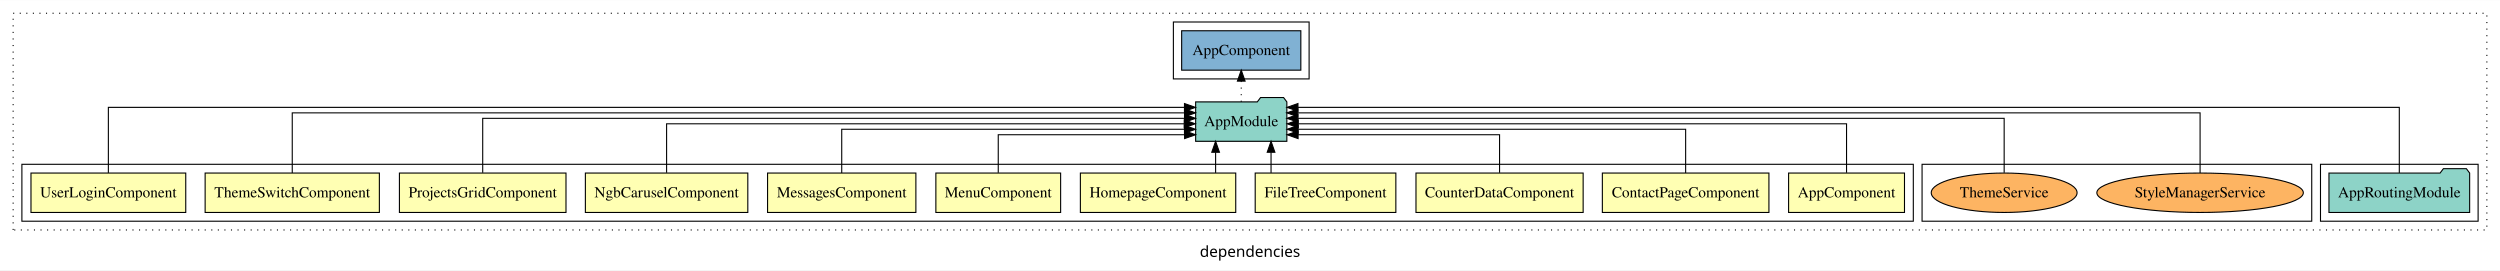
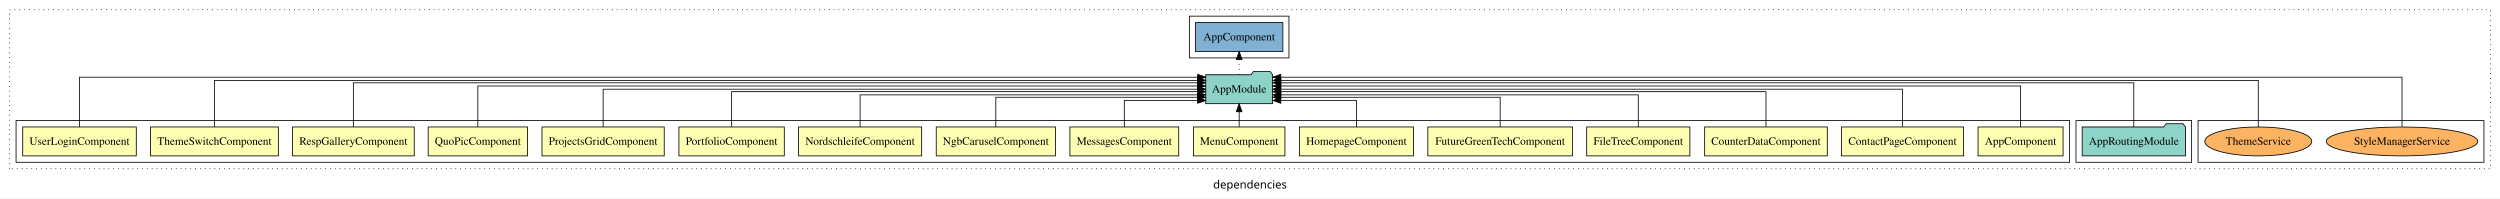
- <svg xmlns="http://www.w3.org/2000/svg" width="2284pt" height="247pt" viewBox="0.00 0.00 2284.00 246.80">
+ <svg xmlns="http://www.w3.org/2000/svg" width="3113pt" height="247pt" viewBox="0.00 0.00 3113.00 246.80">
  <g id="graph0" class="graph" transform="scale(1 1) rotate(0) translate(4 242.8)">
-     <polygon fill="white" stroke="transparent" points="-4,4 -4,-242.8 2280,-242.8 2280,4 -4,4" />
-     <text text-anchor="middle" x="1138" y="-8.2" font-family="sans-serif" font-size="14.00">dependencies</text>
+     <polygon fill="white" stroke="transparent" points="-4,4 -4,-242.8 3109,-242.8 3109,4 -4,4" />
+     <text text-anchor="middle" x="1552.5" y="-8.2" font-family="sans-serif" font-size="14.00">dependencies</text>
    <g id="clust1" class="cluster">
-       <polygon fill="none" stroke="black" stroke-dasharray="1,5" points="8,-32.8 8,-230.8 2268,-230.8 2268,-32.8 8,-32.8" />
+       <polygon fill="none" stroke="black" stroke-dasharray="1,5" points="8,-32.8 8,-230.8 3097,-230.8 3097,-32.8 8,-32.8" />
    </g>
-     <g id="clust14" class="cluster">
-       <polygon fill="none" stroke="black" points="2116,-40.8 2116,-92.8 2260,-92.8 2260,-40.8 2116,-40.8" />
+     <g id="clust22" class="cluster">
+       <polygon fill="none" stroke="black" points="2733,-40.8 2733,-92.8 3089,-92.8 3089,-40.8 2733,-40.8" />
    </g>
-     <g id="clust16" class="cluster">
-       <polygon fill="none" stroke="black" points="1068,-170.8 1068,-222.8 1192,-222.8 1192,-170.8 1068,-170.8" />
+     <g id="clust19" class="cluster">
+       <polygon fill="none" stroke="black" points="2581,-40.8 2581,-92.8 2725,-92.8 2725,-40.8 2581,-40.8" />
    </g>
-     <g id="clust17" class="cluster">
-       <polygon fill="none" stroke="black" points="1752,-40.8 1752,-92.8 2108,-92.8 2108,-40.8 1752,-40.8" />
+     <g id="clust21" class="cluster">
+       <polygon fill="none" stroke="black" points="1477,-170.8 1477,-222.8 1601,-222.8 1601,-170.8 1477,-170.8" />
    </g>
    <g id="clust2" class="cluster">
-       <polygon fill="none" stroke="black" points="16,-40.8 16,-92.8 1744,-92.8 1744,-40.8 16,-40.8" />
+       <polygon fill="none" stroke="black" points="16,-40.8 16,-92.8 2573,-92.8 2573,-40.8 16,-40.8" />
    </g>
    <g id="node1" class="node">
-       <polygon fill="#ffffb3" stroke="black" points="1735.94,-84.8 1630.06,-84.8 1630.06,-48.8 1735.94,-48.8 1735.94,-84.8" />
-       <text text-anchor="middle" x="1683" y="-62.6" font-family="Times,serif" font-size="14.00">AppComponent</text>
+       <polygon fill="#ffffb3" stroke="black" points="2564.94,-84.8 2459.06,-84.8 2459.06,-48.8 2564.94,-48.8 2564.94,-84.8" />
+       <text text-anchor="middle" x="2512" y="-62.6" font-family="Times,serif" font-size="14.00">AppComponent</text>
+     </g>
+     <g id="node17" class="node">
+       <polygon fill="#8dd3c7" stroke="black" points="1580.66,-149.8 1577.66,-153.8 1556.66,-153.8 1553.66,-149.8 1497.34,-149.8 1497.34,-113.8 1580.66,-113.8 1580.66,-149.8" />
+       <text text-anchor="middle" x="1539" y="-127.6" font-family="Times,serif" font-size="14.00">AppModule</text>
+     </g>
+     <g id="edge1" class="edge">
+       <path fill="none" stroke="black" d="M2512,-84.93C2512,-105.37 2512,-135.8 2512,-135.8 2512,-135.8 1590.81,-135.8 1590.81,-135.8" />
+       <polygon fill="black" stroke="black" points="1590.81,-132.3 1580.81,-135.8 1590.81,-139.3 1590.81,-132.3" />
+     </g>
+     <g id="node2" class="node">
+       <polygon fill="#ffffb3" stroke="black" points="2441.09,-84.8 2288.91,-84.8 2288.91,-48.8 2441.09,-48.8 2441.09,-84.8" />
+       <text text-anchor="middle" x="2365" y="-62.6" font-family="Times,serif" font-size="14.00">ContactPageComponent</text>
+     </g>
+     <g id="edge2" class="edge">
+       <path fill="none" stroke="black" d="M2365,-84.91C2365,-104.14 2365,-131.8 2365,-131.8 2365,-131.8 1590.81,-131.8 1590.81,-131.8" />
+       <polygon fill="black" stroke="black" points="1590.81,-128.3 1580.81,-131.8 1590.81,-135.3 1590.81,-128.3" />
+     </g>
+     <g id="node3" class="node">
+       <polygon fill="#ffffb3" stroke="black" points="2271.36,-84.8 2118.64,-84.8 2118.64,-48.8 2271.36,-48.8 2271.36,-84.8" />
+       <text text-anchor="middle" x="2195" y="-62.6" font-family="Times,serif" font-size="14.00">CounterDataComponent</text>
+     </g>
+     <g id="edge3" class="edge">
+       <path fill="none" stroke="black" d="M2195,-85.07C2195,-103.36 2195,-128.8 2195,-128.8 2195,-128.8 1590.78,-128.8 1590.78,-128.8" />
+       <polygon fill="black" stroke="black" points="1590.78,-125.3 1580.78,-128.8 1590.78,-132.3 1590.78,-125.3" />
+     </g>
+     <g id="node4" class="node">
+       <polygon fill="#ffffb3" stroke="black" points="2100.25,-84.8 1971.75,-84.8 1971.75,-48.8 2100.25,-48.8 2100.25,-84.8" />
+       <text text-anchor="middle" x="2036" y="-62.6" font-family="Times,serif" font-size="14.00">FileTreeComponent</text>
+     </g>
+     <g id="edge4" class="edge">
+       <path fill="none" stroke="black" d="M2036,-84.83C2036,-101.86 2036,-124.8 2036,-124.8 2036,-124.8 1590.95,-124.8 1590.95,-124.8" />
+       <polygon fill="black" stroke="black" points="1590.95,-121.3 1580.95,-124.8 1590.95,-128.3 1590.95,-121.3" />
+     </g>
+     <g id="node5" class="node">
+       <polygon fill="#ffffb3" stroke="black" points="1954.06,-84.8 1773.94,-84.8 1773.94,-48.8 1954.06,-48.8 1954.06,-84.8" />
+       <text text-anchor="middle" x="1864" y="-62.6" font-family="Times,serif" font-size="14.00">FutureGreenTechComponent</text>
+     </g>
+     <g id="edge5" class="edge">
+       <path fill="none" stroke="black" d="M1864,-84.81C1864,-100.85 1864,-121.8 1864,-121.8 1864,-121.8 1590.82,-121.8 1590.82,-121.8" />
+       <polygon fill="black" stroke="black" points="1590.82,-118.3 1580.82,-121.8 1590.82,-125.3 1590.82,-118.3" />
+     </g>
+     <g id="node6" class="node">
+       <polygon fill="#ffffb3" stroke="black" points="1755.97,-84.8 1614.03,-84.8 1614.03,-48.8 1755.97,-48.8 1755.97,-84.8" />
+       <text text-anchor="middle" x="1685" y="-62.6" font-family="Times,serif" font-size="14.00">HomepageComponent</text>
+     </g>
+     <g id="edge6" class="edge">
+       <path fill="none" stroke="black" d="M1685,-84.92C1685,-99.58 1685,-117.8 1685,-117.8 1685,-117.8 1590.84,-117.8 1590.84,-117.8" />
+       <polygon fill="black" stroke="black" points="1590.84,-114.3 1580.84,-117.8 1590.84,-121.3 1590.84,-114.3" />
+     </g>
+     <g id="node7" class="node">
+       <polygon fill="#ffffb3" stroke="black" points="1595.99,-84.8 1482.01,-84.8 1482.01,-48.8 1595.99,-48.8 1595.99,-84.8" />
+       <text text-anchor="middle" x="1539" y="-62.6" font-family="Times,serif" font-size="14.00">MenuComponent</text>
+     </g>
+     <g id="edge7" class="edge">
+       <path fill="none" stroke="black" d="M1539,-84.91C1539,-84.91 1539,-103.79 1539,-103.79" />
+       <polygon fill="black" stroke="black" points="1535.5,-103.79 1539,-113.79 1542.5,-103.79 1535.5,-103.79" />
+     </g>
+     <g id="node8" class="node">
+       <polygon fill="#ffffb3" stroke="black" points="1463.75,-84.8 1328.25,-84.8 1328.25,-48.8 1463.75,-48.8 1463.75,-84.8" />
+       <text text-anchor="middle" x="1396" y="-62.6" font-family="Times,serif" font-size="14.00">MessagesComponent</text>
+     </g>
+     <g id="edge8" class="edge">
+       <path fill="none" stroke="black" d="M1396,-84.92C1396,-99.58 1396,-117.8 1396,-117.8 1396,-117.8 1487.25,-117.8 1487.25,-117.8" />
+       <polygon fill="black" stroke="black" points="1487.25,-121.3 1497.25,-117.8 1487.25,-114.3 1487.25,-121.3" />
+     </g>
+     <g id="node9" class="node">
+       <polygon fill="#ffffb3" stroke="black" points="1310.2,-84.8 1161.8,-84.8 1161.8,-48.8 1310.2,-48.8 1310.2,-84.8" />
+       <text text-anchor="middle" x="1236" y="-62.6" font-family="Times,serif" font-size="14.00">NgbCaruselComponent</text>
+     </g>
+     <g id="edge9" class="edge">
+       <path fill="none" stroke="black" d="M1236,-84.81C1236,-100.85 1236,-121.8 1236,-121.8 1236,-121.8 1487.19,-121.8 1487.19,-121.8" />
+       <polygon fill="black" stroke="black" points="1487.19,-125.3 1497.19,-121.8 1487.19,-118.3 1487.19,-125.3" />
+     </g>
+     <g id="node10" class="node">
+       <polygon fill="#ffffb3" stroke="black" points="1143.63,-84.8 990.37,-84.8 990.37,-48.8 1143.63,-48.8 1143.63,-84.8" />
+       <text text-anchor="middle" x="1067" y="-62.6" font-family="Times,serif" font-size="14.00">NordschleifeComponent</text>
+     </g>
+     <g id="edge10" class="edge">
+       <path fill="none" stroke="black" d="M1067,-84.83C1067,-101.86 1067,-124.8 1067,-124.8 1067,-124.8 1487.11,-124.8 1487.11,-124.8" />
+       <polygon fill="black" stroke="black" points="1487.11,-128.3 1497.11,-124.8 1487.11,-121.3 1487.11,-128.3" />
+     </g>
+     <g id="node11" class="node">
+       <polygon fill="#ffffb3" stroke="black" points="972.61,-84.8 841.39,-84.8 841.39,-48.8 972.61,-48.8 972.61,-84.8" />
+       <text text-anchor="middle" x="907" y="-62.6" font-family="Times,serif" font-size="14.00">PortfolioComponent</text>
+     </g>
+     <g id="edge11" class="edge">
+       <path fill="none" stroke="black" d="M907,-85.07C907,-103.36 907,-128.8 907,-128.8 907,-128.8 1487.04,-128.8 1487.04,-128.8" />
+       <polygon fill="black" stroke="black" points="1487.04,-132.3 1497.04,-128.8 1487.04,-125.3 1487.04,-132.3" />
    </g>
    <g id="node12" class="node">
-       <polygon fill="#8dd3c7" stroke="black" points="1171.66,-149.8 1168.66,-153.8 1147.66,-153.8 1144.66,-149.8 1088.34,-149.8 1088.34,-113.8 1171.66,-113.8 1171.66,-149.8" />
-       <text text-anchor="middle" x="1130" y="-127.6" font-family="Times,serif" font-size="14.00">AppModule</text>
+       <polygon fill="#ffffb3" stroke="black" points="823.09,-84.8 670.91,-84.8 670.91,-48.8 823.09,-48.8 823.09,-84.8" />
+       <text text-anchor="middle" x="747" y="-62.6" font-family="Times,serif" font-size="14.00">ProjectsGridComponent</text>
    </g>
-     <g id="edge1" class="edge">
-       <path fill="none" stroke="black" d="M1683,-85.02C1683,-103.63 1683,-129.8 1683,-129.8 1683,-129.8 1182.02,-129.8 1182.02,-129.8" />
-       <polygon fill="black" stroke="black" points="1182.02,-126.3 1172.02,-129.8 1182.02,-133.3 1182.02,-126.3" />
+     <g id="edge12" class="edge">
+       <path fill="none" stroke="black" d="M747,-84.91C747,-104.14 747,-131.8 747,-131.8 747,-131.8 1487.26,-131.8 1487.26,-131.8" />
+       <polygon fill="black" stroke="black" points="1487.26,-135.3 1497.26,-131.8 1487.26,-128.3 1487.26,-135.3" />
    </g>
-     <g id="node2" class="node">
-       <polygon fill="#ffffb3" stroke="black" points="1612.09,-84.8 1459.91,-84.8 1459.91,-48.8 1612.09,-48.8 1612.09,-84.8" />
-       <text text-anchor="middle" x="1536" y="-62.6" font-family="Times,serif" font-size="14.00">ContactPageComponent</text>
+     <g id="node13" class="node">
+       <polygon fill="#ffffb3" stroke="black" points="652.83,-84.8 529.17,-84.8 529.17,-48.8 652.83,-48.8 652.83,-84.8" />
+       <text text-anchor="middle" x="591" y="-62.6" font-family="Times,serif" font-size="14.00">QuoPicComponent</text>
    </g>
-     <g id="edge2" class="edge">
-       <path fill="none" stroke="black" d="M1536,-84.83C1536,-101.86 1536,-124.8 1536,-124.8 1536,-124.8 1181.92,-124.8 1181.92,-124.8" />
-       <polygon fill="black" stroke="black" points="1181.92,-121.3 1171.92,-124.8 1181.92,-128.3 1181.92,-121.3" />
+     <g id="edge13" class="edge">
+       <path fill="none" stroke="black" d="M591,-84.93C591,-105.37 591,-135.8 591,-135.8 591,-135.8 1487.04,-135.8 1487.04,-135.8" />
+       <polygon fill="black" stroke="black" points="1487.04,-139.3 1497.04,-135.8 1487.04,-132.3 1487.04,-139.3" />
    </g>
-     <g id="node3" class="node">
-       <polygon fill="#ffffb3" stroke="black" points="1442.36,-84.8 1289.64,-84.8 1289.64,-48.8 1442.36,-48.8 1442.36,-84.8" />
-       <text text-anchor="middle" x="1366" y="-62.6" font-family="Times,serif" font-size="14.00">CounterDataComponent</text>
+     <g id="node14" class="node">
+       <polygon fill="#ffffb3" stroke="black" points="511.81,-84.8 360.19,-84.8 360.19,-48.8 511.81,-48.8 511.81,-84.8" />
+       <text text-anchor="middle" x="436" y="-62.6" font-family="Times,serif" font-size="14.00">RespGalleryComponent</text>
    </g>
-     <g id="edge3" class="edge">
-       <path fill="none" stroke="black" d="M1366,-85.04C1366,-100.37 1366,-119.8 1366,-119.8 1366,-119.8 1181.92,-119.8 1181.92,-119.8" />
-       <polygon fill="black" stroke="black" points="1181.92,-116.3 1171.92,-119.8 1181.92,-123.3 1181.92,-116.3" />
+     <g id="edge14" class="edge">
+       <path fill="none" stroke="black" d="M436,-84.84C436,-106.46 436,-139.8 436,-139.8 436,-139.8 1487.11,-139.8 1487.11,-139.8" />
+       <polygon fill="black" stroke="black" points="1487.11,-143.3 1497.11,-139.8 1487.11,-136.3 1487.11,-143.3" />
    </g>
-     <g id="node4" class="node">
-       <polygon fill="#ffffb3" stroke="black" points="1271.25,-84.8 1142.75,-84.8 1142.75,-48.8 1271.25,-48.8 1271.25,-84.8" />
-       <text text-anchor="middle" x="1207" y="-62.6" font-family="Times,serif" font-size="14.00">FileTreeComponent</text>
-     </g>
-     <g id="edge4" class="edge">
-       <path fill="none" stroke="black" d="M1157.23,-84.91C1157.23,-84.91 1157.23,-103.79 1157.23,-103.79" />
-       <polygon fill="black" stroke="black" points="1153.73,-103.79 1157.23,-113.79 1160.73,-103.79 1153.73,-103.79" />
-     </g>
-     <g id="node5" class="node">
-       <polygon fill="#ffffb3" stroke="black" points="1124.97,-84.8 983.03,-84.8 983.03,-48.8 1124.97,-48.8 1124.97,-84.8" />
-       <text text-anchor="middle" x="1054" y="-62.6" font-family="Times,serif" font-size="14.00">HomepageComponent</text>
-     </g>
-     <g id="edge5" class="edge">
-       <path fill="none" stroke="black" d="M1106.58,-84.91C1106.58,-84.91 1106.58,-103.79 1106.58,-103.79" />
-       <polygon fill="black" stroke="black" points="1103.08,-103.79 1106.58,-113.79 1110.08,-103.79 1103.08,-103.79" />
-     </g>
-     <g id="node6" class="node">
-       <polygon fill="#ffffb3" stroke="black" points="964.99,-84.8 851.01,-84.8 851.01,-48.8 964.99,-48.8 964.99,-84.8" />
-       <text text-anchor="middle" x="908" y="-62.6" font-family="Times,serif" font-size="14.00">MenuComponent</text>
-     </g>
-     <g id="edge6" class="edge">
-       <path fill="none" stroke="black" d="M908,-85.04C908,-100.37 908,-119.8 908,-119.8 908,-119.8 1078.24,-119.8 1078.24,-119.8" />
-       <polygon fill="black" stroke="black" points="1078.24,-123.3 1088.24,-119.8 1078.24,-116.3 1078.24,-123.3" />
-     </g>
-     <g id="node7" class="node">
-       <polygon fill="#ffffb3" stroke="black" points="832.75,-84.8 697.25,-84.8 697.25,-48.8 832.75,-48.8 832.75,-84.8" />
-       <text text-anchor="middle" x="765" y="-62.6" font-family="Times,serif" font-size="14.00">MessagesComponent</text>
-     </g>
-     <g id="edge7" class="edge">
-       <path fill="none" stroke="black" d="M765,-84.83C765,-101.86 765,-124.8 765,-124.8 765,-124.8 1078.13,-124.8 1078.13,-124.8" />
-       <polygon fill="black" stroke="black" points="1078.13,-128.3 1088.13,-124.8 1078.13,-121.3 1078.13,-128.3" />
-     </g>
-     <g id="node8" class="node">
-       <polygon fill="#ffffb3" stroke="black" points="679.2,-84.8 530.8,-84.8 530.8,-48.8 679.2,-48.8 679.2,-84.8" />
-       <text text-anchor="middle" x="605" y="-62.6" font-family="Times,serif" font-size="14.00">NgbCaruselComponent</text>
-     </g>
-     <g id="edge8" class="edge">
-       <path fill="none" stroke="black" d="M605,-85.02C605,-103.63 605,-129.8 605,-129.8 605,-129.8 1077.92,-129.8 1077.92,-129.8" />
-       <polygon fill="black" stroke="black" points="1077.92,-133.3 1087.92,-129.8 1077.92,-126.3 1077.92,-133.3" />
-     </g>
-     <g id="node9" class="node">
-       <polygon fill="#ffffb3" stroke="black" points="513.09,-84.8 360.91,-84.8 360.91,-48.8 513.09,-48.8 513.09,-84.8" />
-       <text text-anchor="middle" x="437" y="-62.6" font-family="Times,serif" font-size="14.00">ProjectsGridComponent</text>
-     </g>
-     <g id="edge9" class="edge">
-       <path fill="none" stroke="black" d="M437,-85.02C437,-105.17 437,-134.8 437,-134.8 437,-134.8 1078.21,-134.8 1078.21,-134.8" />
-       <polygon fill="black" stroke="black" points="1078.21,-138.3 1088.21,-134.8 1078.21,-131.3 1078.21,-138.3" />
-     </g>
-     <g id="node10" class="node">
+     <g id="node15" class="node">
      <polygon fill="#ffffb3" stroke="black" points="342.59,-84.8 183.41,-84.8 183.41,-48.8 342.59,-48.8 342.59,-84.8" />
      <text text-anchor="middle" x="263" y="-62.6" font-family="Times,serif" font-size="14.00">ThemeSwitchComponent</text>
    </g>
-     <g id="edge10" class="edge">
-       <path fill="none" stroke="black" d="M263,-84.84C263,-106.46 263,-139.8 263,-139.8 263,-139.8 1078.18,-139.8 1078.18,-139.8" />
-       <polygon fill="black" stroke="black" points="1078.18,-143.3 1088.18,-139.8 1078.18,-136.3 1078.18,-143.3" />
+     <g id="edge15" class="edge">
+       <path fill="none" stroke="black" d="M263,-84.81C263,-107.29 263,-142.8 263,-142.8 263,-142.8 1487.27,-142.8 1487.27,-142.8" />
+       <polygon fill="black" stroke="black" points="1487.27,-146.3 1497.27,-142.8 1487.27,-139.3 1487.27,-146.3" />
    </g>
-     <g id="node11" class="node">
+     <g id="node16" class="node">
      <polygon fill="#ffffb3" stroke="black" points="165.7,-84.8 24.3,-84.8 24.3,-48.8 165.7,-48.8 165.7,-84.8" />
      <text text-anchor="middle" x="95" y="-62.6" font-family="Times,serif" font-size="14.00">UserLoginComponent</text>
    </g>
-     <g id="edge11" class="edge">
-       <path fill="none" stroke="black" d="M95,-84.89C95,-107.93 95,-144.8 95,-144.8 95,-144.8 1078.14,-144.8 1078.14,-144.8" />
-       <polygon fill="black" stroke="black" points="1078.14,-148.3 1088.14,-144.8 1078.14,-141.3 1078.14,-148.3" />
+     <g id="edge16" class="edge">
+       <path fill="none" stroke="black" d="M95,-84.95C95,-108.56 95,-146.8 95,-146.8 95,-146.8 1487.34,-146.8 1487.34,-146.8" />
+       <polygon fill="black" stroke="black" points="1487.34,-150.3 1497.34,-146.8 1487.34,-143.3 1487.34,-150.3" />
    </g>
-     <g id="node14" class="node">
-       <polygon fill="#80b1d3" stroke="black" points="1184.44,-214.8 1075.56,-214.8 1075.56,-178.8 1184.44,-178.8 1184.44,-214.8" />
-       <text text-anchor="middle" x="1130" y="-192.6" font-family="Times,serif" font-size="14.00">AppComponent </text>
+     <g id="node19" class="node">
+       <polygon fill="#80b1d3" stroke="black" points="1593.44,-214.8 1484.56,-214.8 1484.56,-178.8 1593.44,-178.8 1593.44,-214.8" />
+       <text text-anchor="middle" x="1539" y="-192.6" font-family="Times,serif" font-size="14.00">AppComponent </text>
    </g>
-     <g id="edge13" class="edge">
-       <path fill="none" stroke="black" stroke-dasharray="1,5" d="M1130,-149.91C1130,-149.91 1130,-168.79 1130,-168.79" />
-       <polygon fill="black" stroke="black" points="1126.5,-168.79 1130,-178.79 1133.5,-168.79 1126.5,-168.79" />
+     <g id="edge18" class="edge">
+       <path fill="none" stroke="black" stroke-dasharray="1,5" d="M1539,-149.91C1539,-149.91 1539,-168.79 1539,-168.79" />
+       <polygon fill="black" stroke="black" points="1535.5,-168.79 1539,-178.79 1542.5,-168.79 1535.5,-168.79" />
    </g>
-     <g id="node13" class="node">
-       <polygon fill="#8dd3c7" stroke="black" points="2252.27,-84.8 2249.27,-88.8 2228.27,-88.8 2225.27,-84.8 2123.73,-84.8 2123.73,-48.8 2252.27,-48.8 2252.27,-84.8" />
-       <text text-anchor="middle" x="2188" y="-62.6" font-family="Times,serif" font-size="14.00">AppRoutingModule</text>
+     <g id="node18" class="node">
+       <polygon fill="#8dd3c7" stroke="black" points="2717.27,-84.8 2714.27,-88.8 2693.27,-88.8 2690.27,-84.8 2588.73,-84.8 2588.73,-48.8 2717.27,-48.8 2717.27,-84.8" />
+       <text text-anchor="middle" x="2653" y="-62.6" font-family="Times,serif" font-size="14.00">AppRoutingModule</text>
    </g>
-     <g id="edge12" class="edge">
-       <path fill="none" stroke="black" d="M2188,-84.89C2188,-107.93 2188,-144.8 2188,-144.8 2188,-144.8 1181.8,-144.8 1181.8,-144.8" />
-       <polygon fill="black" stroke="black" points="1181.8,-141.3 1171.8,-144.8 1181.8,-148.3 1181.8,-141.3" />
+     <g id="edge17" class="edge">
+       <path fill="none" stroke="black" d="M2653,-84.84C2653,-106.46 2653,-139.8 2653,-139.8 2653,-139.8 1590.97,-139.8 1590.97,-139.8" />
+       <polygon fill="black" stroke="black" points="1590.97,-136.3 1580.97,-139.8 1590.97,-143.3 1590.97,-136.3" />
    </g>
-     <g id="node15" class="node">
-       <ellipse fill="#fdb462" stroke="black" cx="2006" cy="-66.8" rx="94.32" ry="18" />
-       <text text-anchor="middle" x="2006" y="-62.6" font-family="Times,serif" font-size="14.00">StyleManagerService</text>
+     <g id="node20" class="node">
+       <ellipse fill="#fdb462" stroke="black" cx="2987" cy="-66.8" rx="94.32" ry="18" />
+       <text text-anchor="middle" x="2987" y="-62.6" font-family="Times,serif" font-size="14.00">StyleManagerService</text>
    </g>
-     <g id="edge14" class="edge">
-       <path fill="none" stroke="black" d="M2006,-84.84C2006,-106.46 2006,-139.8 2006,-139.8 2006,-139.8 1181.66,-139.8 1181.66,-139.8" />
-       <polygon fill="black" stroke="black" points="1181.66,-136.3 1171.66,-139.8 1181.66,-143.3 1181.66,-136.3" />
+     <g id="edge19" class="edge">
+       <path fill="none" stroke="black" d="M2987,-84.95C2987,-108.56 2987,-146.8 2987,-146.8 2987,-146.8 1590.77,-146.8 1590.77,-146.8" />
+       <polygon fill="black" stroke="black" points="1590.77,-143.3 1580.77,-146.8 1590.77,-150.3 1590.77,-143.3" />
    </g>
-     <g id="node16" class="node">
-       <ellipse fill="#fdb462" stroke="black" cx="1827" cy="-66.8" rx="66.61" ry="18" />
-       <text text-anchor="middle" x="1827" y="-62.6" font-family="Times,serif" font-size="14.00">ThemeService</text>
+     <g id="node21" class="node">
+       <ellipse fill="#fdb462" stroke="black" cx="2808" cy="-66.8" rx="66.61" ry="18" />
+       <text text-anchor="middle" x="2808" y="-62.6" font-family="Times,serif" font-size="14.00">ThemeService</text>
    </g>
-     <g id="edge15" class="edge">
-       <path fill="none" stroke="black" d="M1827,-85.02C1827,-105.17 1827,-134.8 1827,-134.8 1827,-134.8 1181.77,-134.8 1181.77,-134.8" />
-       <polygon fill="black" stroke="black" points="1181.77,-131.3 1171.77,-134.8 1181.77,-138.3 1181.77,-131.3" />
+     <g id="edge20" class="edge">
+       <path fill="none" stroke="black" d="M2808,-84.81C2808,-107.29 2808,-142.8 2808,-142.8 2808,-142.8 1590.86,-142.8 1590.86,-142.8" />
+       <polygon fill="black" stroke="black" points="1590.86,-139.3 1580.86,-142.8 1590.86,-146.3 1590.86,-139.3" />
    </g>
  </g>
</svg>
